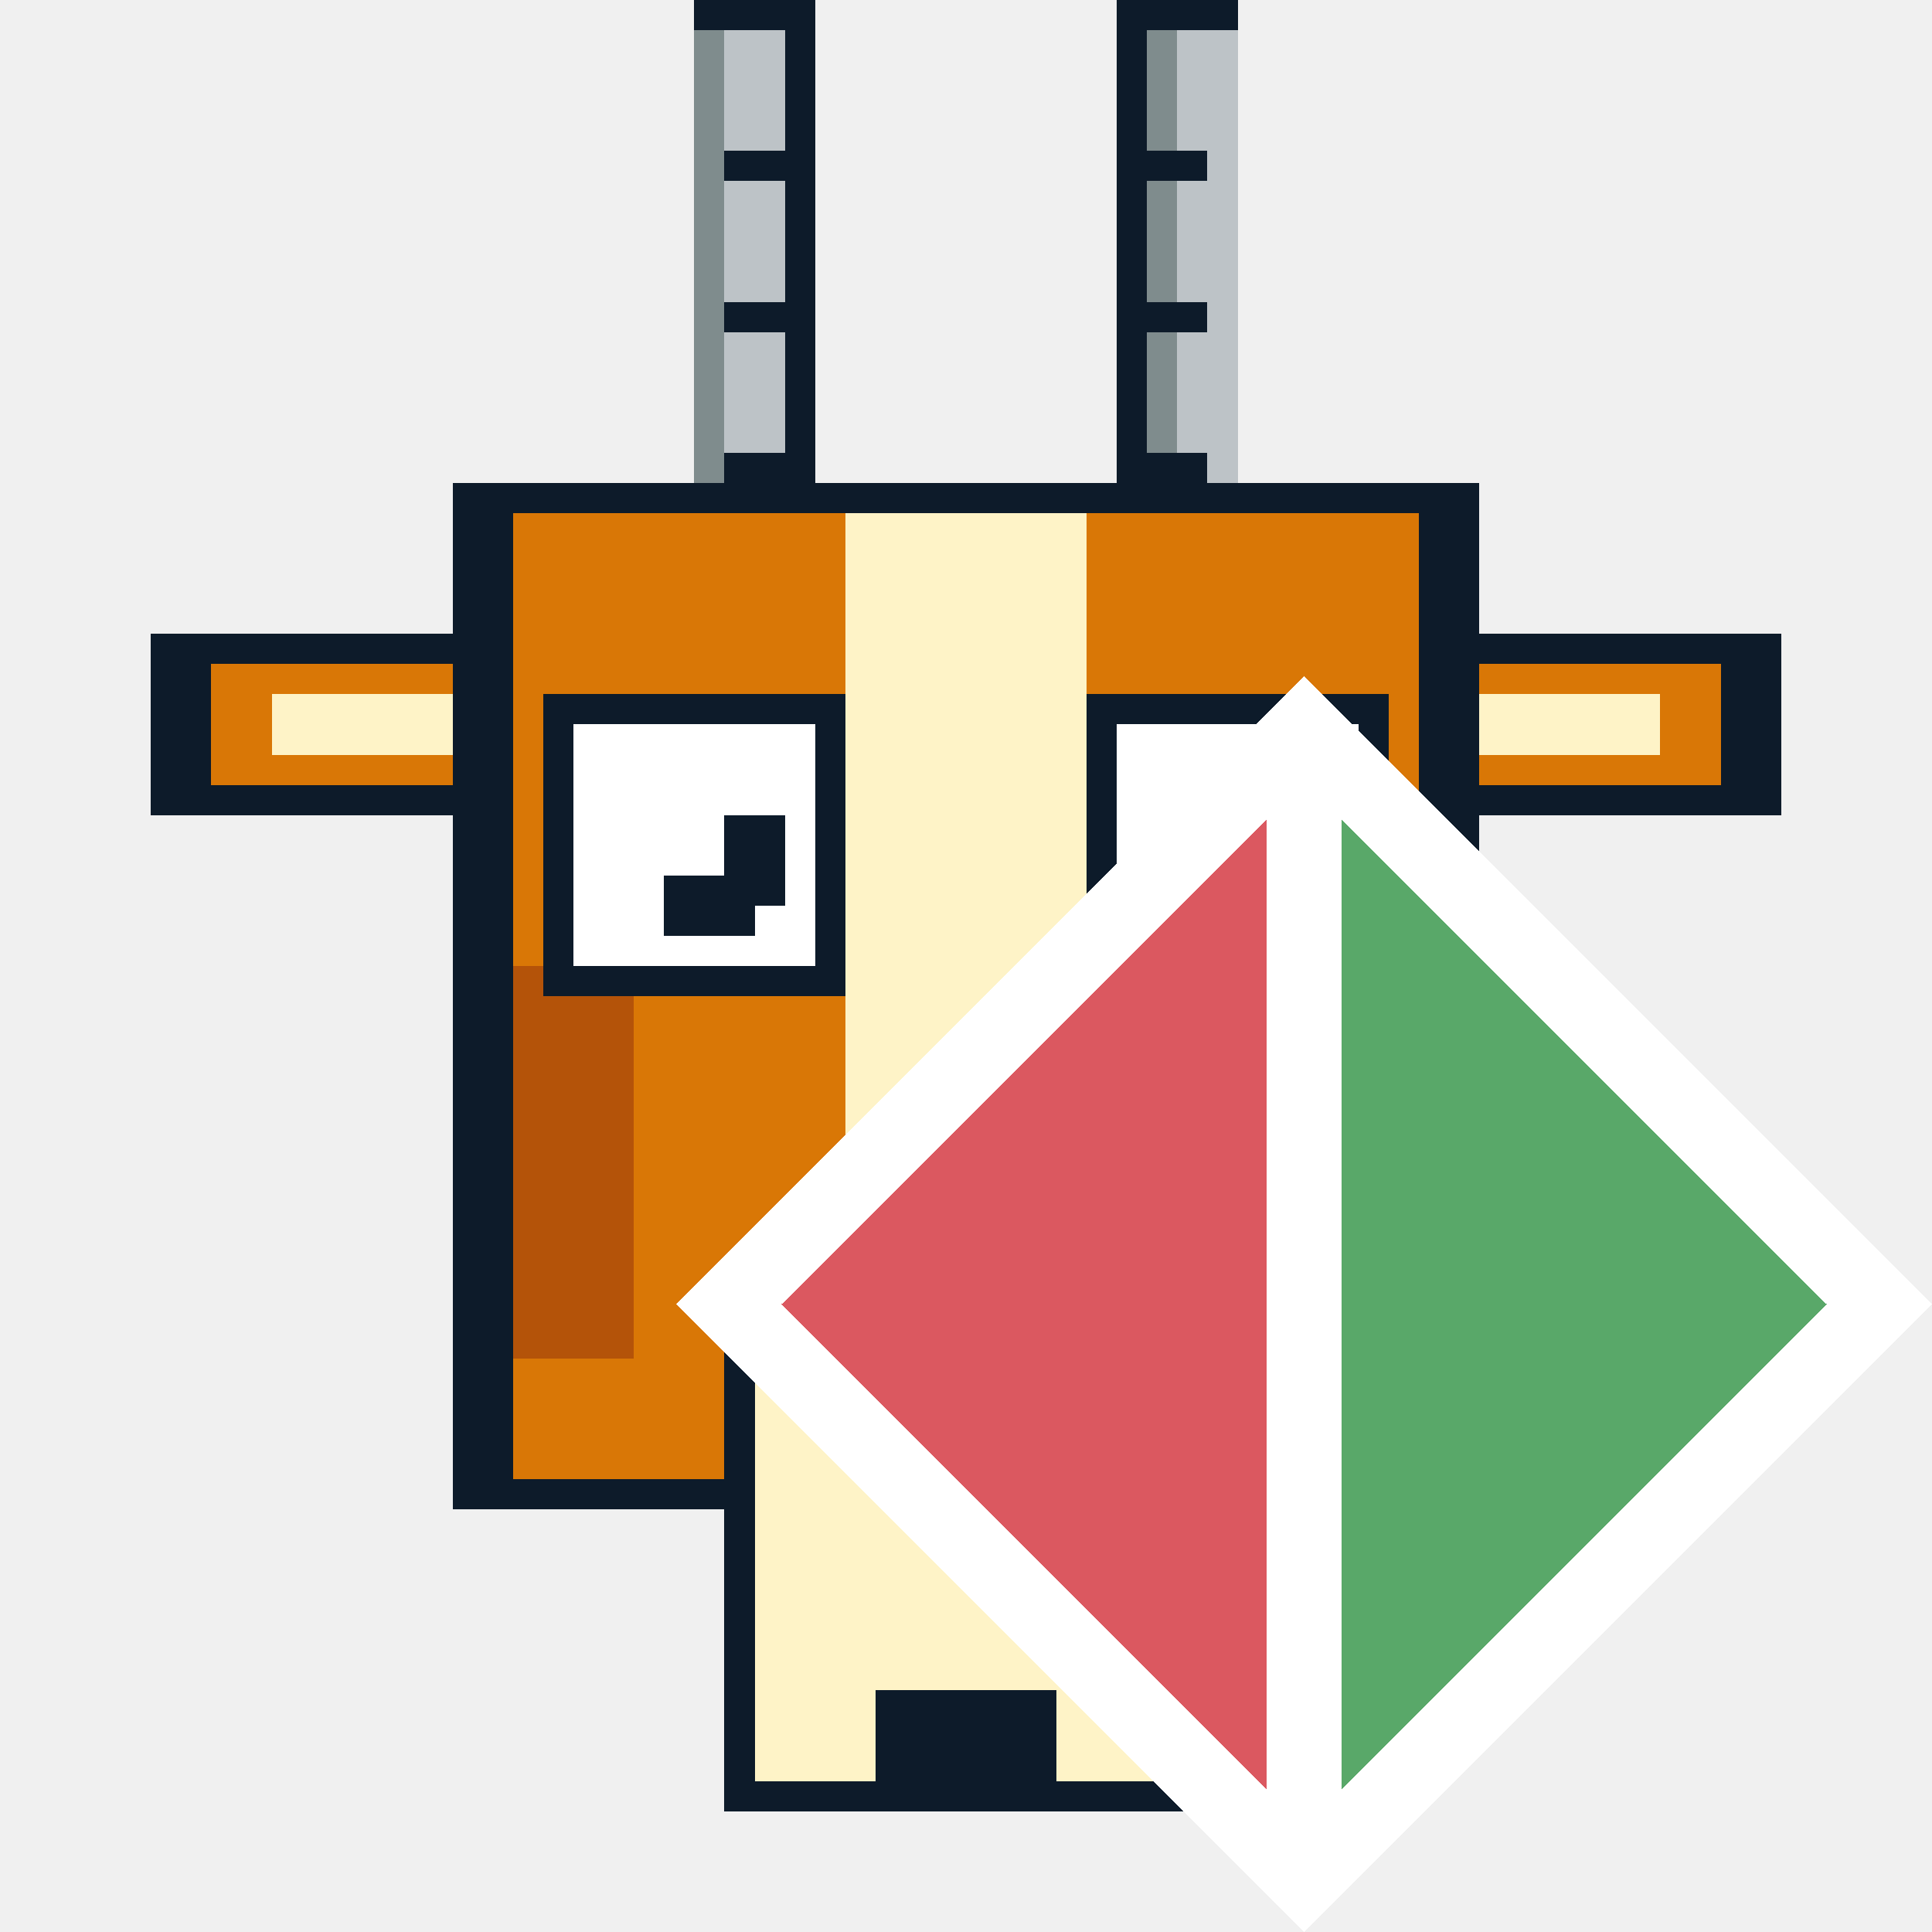
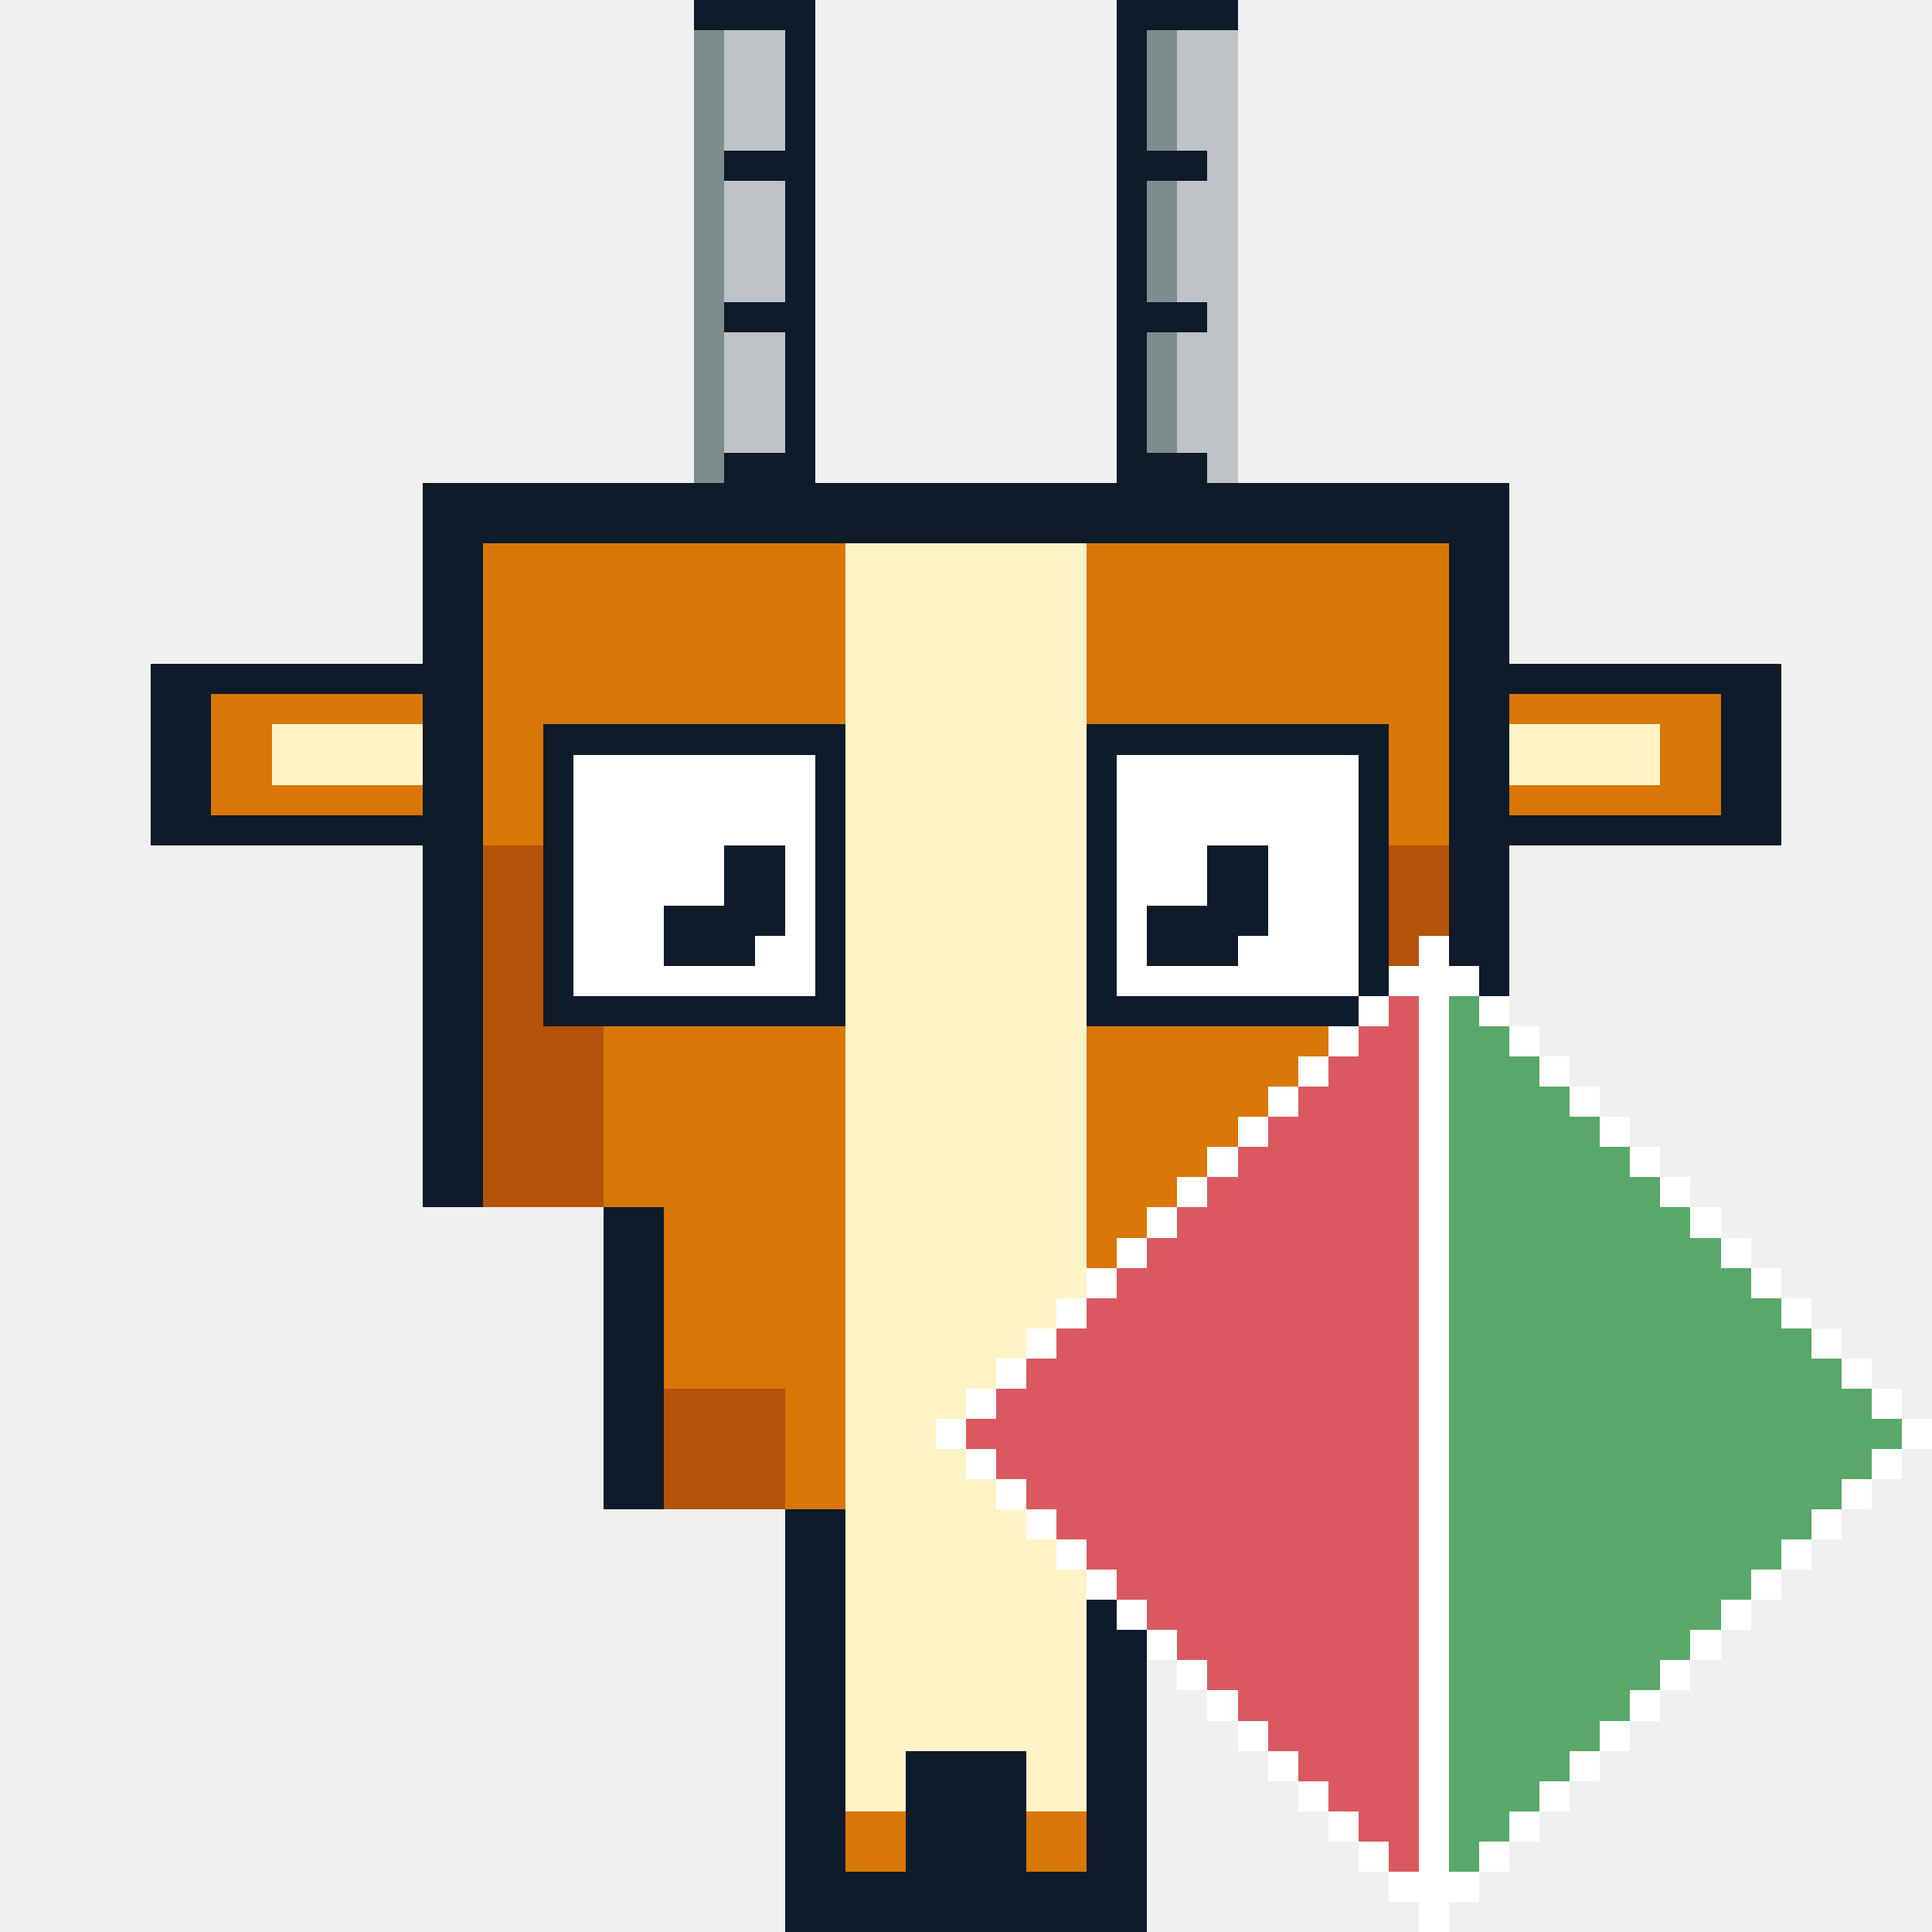
<svg xmlns="http://www.w3.org/2000/svg" viewBox="0 0 64 64" width="64" height="64" shape-rendering="crispEdges">
  <defs>
    <style>
            .outline-dark { fill: #0D1B2A; } /* Contornos principais fortes */
            .fur-main     { fill: #D97706; } /* Pele da gazela (laranja) */
            .fur-shadow   { fill: #B45309; } /* Tons escuros de marcas faciais */
            .fur-white    { fill: #FEF3C7; } /* Faixa central e focinho */
            .horn-gray    { fill: #BDC3C7; } /* Chifre prateado */
            .horn-dark    { fill: #7F8C8D; } /* Sombra do chifre */
            .eye-white    { fill: #FFFFFF; } /* Globo ocular */
+             .test-red   { fill: #DB5860; } /* test badge left */
+             .test-green { fill: #59A869; } /* test badge right */
+             .test-white { fill: #FFFFFF; } /* test badge diamond/gap */
        </style>
  </defs>
  <rect x="23" y="0" width="4" height="18" class="outline-dark" />
  <rect x="23" y="1" width="3" height="17" class="horn-gray" />
  <rect x="23" y="1" width="1" height="17" class="horn-dark" />
  <rect x="24" y="5" width="2" height="1" class="outline-dark" />
  <rect x="24" y="10" width="2" height="1" class="outline-dark" />
  <rect x="24" y="15" width="2" height="1" class="outline-dark" />
  <rect x="37" y="0" width="4" height="18" class="outline-dark" />
  <rect x="38" y="1" width="3" height="17" class="horn-gray" />
  <rect x="38" y="1" width="1" height="17" class="horn-dark" />
  <rect x="38" y="5" width="2" height="1" class="outline-dark" />
  <rect x="38" y="10" width="2" height="1" class="outline-dark" />
  <rect x="38" y="15" width="2" height="1" class="outline-dark" />
-   <rect x="5" y="21" width="14" height="6" class="outline-dark" />
-   <rect x="7" y="22" width="12" height="4" class="fur-main" />
-   <rect x="9" y="23" width="9" height="2" class="fur-white" />
-   <rect x="45" y="21" width="14" height="6" class="outline-dark" />
-   <rect x="45" y="22" width="12" height="4" class="fur-main" />
-   <rect x="46" y="23" width="9" height="2" class="fur-white" />
-   <rect x="15" y="16" width="34" height="34" class="outline-dark" />
-   <rect x="17" y="17" width="30" height="32" class="fur-main" />
-   <rect x="17" y="32" width="4" height="13" class="fur-shadow" />
-   <rect x="43" y="32" width="4" height="13" class="fur-shadow" />
-   <rect x="28" y="17" width="8" height="35" class="fur-white" />
-   <rect x="24" y="44" width="16" height="16" class="outline-dark" />
-   <rect x="25" y="44" width="14" height="15" class="fur-white" />
-   <rect x="29" y="56" width="6" height="3" class="outline-dark" />
-   <rect x="18" y="23" width="10" height="10" class="outline-dark" />
-   <rect x="19" y="24" width="8" height="8" class="eye-white" />
-   <rect x="22" y="27" width="4" height="4" class="outline-dark" />
-   <rect x="22" y="27" width="2" height="2" class="eye-white" />
-   <rect x="25" y="30" width="1" height="1" class="eye-white" />
-   <rect x="36" y="23" width="10" height="10" class="outline-dark" />
-   <rect x="37" y="24" width="8" height="8" class="eye-white" />
-   <rect x="38" y="27" width="4" height="4" class="outline-dark" />
-   <rect x="38" y="27" width="2" height="2" class="eye-white" />
-   <rect x="41" y="30" width="1" height="1" class="eye-white" />
-   <svg x="22.4" y="22.4" width="41.6" height="41.6" viewBox="0 0 5 5" overflow="visible">
-     <polygon points="2.5,0 5,2.5 2.5,5 0,2.5" fill="#FFFFFF" />
-     <polygon points="2.35,0.57 2.35,4.43 0.42,2.5" fill="#DB5860" />
-     <polygon points="2.65,0.57 2.65,4.43 4.58,2.5" fill="#59A869" />
-   </svg>
+   <rect x="5" y="22" width="14" height="6" class="outline-dark" />
+   <rect x="7" y="23" width="12" height="4" class="fur-main" />
+   <rect x="9" y="24" width="9" height="2" class="fur-white" />
+   <rect x="45" y="22" width="14" height="6" class="outline-dark" />
+   <rect x="45" y="23" width="12" height="4" class="fur-main" />
+   <rect x="46" y="24" width="9" height="2" class="fur-white" />
+   <rect x="14" y="16" width="36" height="24" class="outline-dark" />
+   <rect x="20" y="40" width="24" height="10" class="outline-dark" />
+   <rect x="26" y="50" width="12" height="14" class="outline-dark" />
+   <rect x="16" y="18" width="32" height="22" class="fur-main" />
+   <rect x="22" y="40" width="20" height="10" class="fur-main" />
+   <rect x="28" y="56" width="8" height="6" class="fur-main" />
+   <rect x="16" y="28" width="4" height="12" class="fur-shadow" />
+   <rect x="44" y="28" width="4" height="12" class="fur-shadow" />
+   <rect x="22" y="46" width="4" height="4" class="fur-shadow" />
+   <rect x="38" y="46" width="4" height="4" class="fur-shadow" />
+   <rect x="28" y="18" width="8" height="42" class="fur-white" />
+   <rect x="30" y="58" width="4" height="4" class="outline-dark" />
+   <rect x="18" y="24" width="10" height="10" class="outline-dark" />
+   <rect x="19" y="25" width="8" height="8" class="eye-white" />
+   <rect x="22" y="28" width="4" height="4" class="outline-dark" />
+   <rect x="22" y="28" width="2" height="2" class="eye-white" />
+   <rect x="25" y="31" width="1" height="1" class="eye-white" />
+   <rect x="36" y="24" width="10" height="10" class="outline-dark" />
+   <rect x="37" y="25" width="8" height="8" class="eye-white" />
+   <rect x="38" y="28" width="4" height="4" class="outline-dark" />
+   <rect x="38" y="28" width="2" height="2" class="eye-white" />
+   <rect x="41" y="31" width="1" height="1" class="eye-white" />
+   <rect x="31" y="47" width="1" height="1" class="test-white" />
+   <rect x="32" y="46" width="1" height="1" class="test-white" />
+   <rect x="32" y="48" width="1" height="1" class="test-white" />
+   <rect x="33" y="45" width="1" height="1" class="test-white" />
+   <rect x="33" y="49" width="1" height="1" class="test-white" />
+   <rect x="34" y="44" width="1" height="1" class="test-white" />
+   <rect x="34" y="50" width="1" height="1" class="test-white" />
+   <rect x="35" y="43" width="1" height="1" class="test-white" />
+   <rect x="35" y="51" width="1" height="1" class="test-white" />
+   <rect x="36" y="42" width="1" height="1" class="test-white" />
+   <rect x="36" y="52" width="1" height="1" class="test-white" />
+   <rect x="37" y="41" width="1" height="1" class="test-white" />
+   <rect x="37" y="53" width="1" height="1" class="test-white" />
+   <rect x="38" y="40" width="1" height="1" class="test-white" />
+   <rect x="38" y="54" width="1" height="1" class="test-white" />
+   <rect x="39" y="39" width="1" height="1" class="test-white" />
+   <rect x="39" y="55" width="1" height="1" class="test-white" />
+   <rect x="40" y="38" width="1" height="1" class="test-white" />
+   <rect x="40" y="56" width="1" height="1" class="test-white" />
+   <rect x="41" y="37" width="1" height="1" class="test-white" />
+   <rect x="41" y="57" width="1" height="1" class="test-white" />
+   <rect x="42" y="36" width="1" height="1" class="test-white" />
+   <rect x="42" y="58" width="1" height="1" class="test-white" />
+   <rect x="43" y="35" width="1" height="1" class="test-white" />
+   <rect x="43" y="59" width="1" height="1" class="test-white" />
+   <rect x="44" y="34" width="1" height="1" class="test-white" />
+   <rect x="44" y="60" width="1" height="1" class="test-white" />
+   <rect x="45" y="33" width="1" height="1" class="test-white" />
+   <rect x="45" y="61" width="1" height="1" class="test-white" />
+   <rect x="46" y="32" width="1" height="1" class="test-white" />
+   <rect x="46" y="62" width="1" height="1" class="test-white" />
+   <rect x="47" y="31" width="1" height="1" class="test-white" />
+   <rect x="47" y="32" width="1" height="1" class="test-white" />
+   <rect x="47" y="33" width="1" height="1" class="test-white" />
+   <rect x="47" y="34" width="1" height="1" class="test-white" />
+   <rect x="47" y="35" width="1" height="1" class="test-white" />
+   <rect x="47" y="36" width="1" height="1" class="test-white" />
+   <rect x="47" y="37" width="1" height="1" class="test-white" />
+   <rect x="47" y="38" width="1" height="1" class="test-white" />
+   <rect x="47" y="39" width="1" height="1" class="test-white" />
+   <rect x="47" y="40" width="1" height="1" class="test-white" />
+   <rect x="47" y="41" width="1" height="1" class="test-white" />
+   <rect x="47" y="42" width="1" height="1" class="test-white" />
+   <rect x="47" y="43" width="1" height="1" class="test-white" />
+   <rect x="47" y="44" width="1" height="1" class="test-white" />
+   <rect x="47" y="45" width="1" height="1" class="test-white" />
+   <rect x="47" y="46" width="1" height="1" class="test-white" />
+   <rect x="47" y="47" width="1" height="1" class="test-white" />
+   <rect x="47" y="48" width="1" height="1" class="test-white" />
+   <rect x="47" y="49" width="1" height="1" class="test-white" />
+   <rect x="47" y="50" width="1" height="1" class="test-white" />
+   <rect x="47" y="51" width="1" height="1" class="test-white" />
+   <rect x="47" y="52" width="1" height="1" class="test-white" />
+   <rect x="47" y="53" width="1" height="1" class="test-white" />
+   <rect x="47" y="54" width="1" height="1" class="test-white" />
+   <rect x="47" y="55" width="1" height="1" class="test-white" />
+   <rect x="47" y="56" width="1" height="1" class="test-white" />
+   <rect x="47" y="57" width="1" height="1" class="test-white" />
+   <rect x="47" y="58" width="1" height="1" class="test-white" />
+   <rect x="47" y="59" width="1" height="1" class="test-white" />
+   <rect x="47" y="60" width="1" height="1" class="test-white" />
+   <rect x="47" y="61" width="1" height="1" class="test-white" />
+   <rect x="47" y="62" width="1" height="1" class="test-white" />
+   <rect x="47" y="63" width="1" height="1" class="test-white" />
+   <rect x="48" y="32" width="1" height="1" class="test-white" />
+   <rect x="48" y="62" width="1" height="1" class="test-white" />
+   <rect x="49" y="33" width="1" height="1" class="test-white" />
+   <rect x="49" y="61" width="1" height="1" class="test-white" />
+   <rect x="50" y="34" width="1" height="1" class="test-white" />
+   <rect x="50" y="60" width="1" height="1" class="test-white" />
+   <rect x="51" y="35" width="1" height="1" class="test-white" />
+   <rect x="51" y="59" width="1" height="1" class="test-white" />
+   <rect x="52" y="36" width="1" height="1" class="test-white" />
+   <rect x="52" y="58" width="1" height="1" class="test-white" />
+   <rect x="53" y="37" width="1" height="1" class="test-white" />
+   <rect x="53" y="57" width="1" height="1" class="test-white" />
+   <rect x="54" y="38" width="1" height="1" class="test-white" />
+   <rect x="54" y="56" width="1" height="1" class="test-white" />
+   <rect x="55" y="39" width="1" height="1" class="test-white" />
+   <rect x="55" y="55" width="1" height="1" class="test-white" />
+   <rect x="56" y="40" width="1" height="1" class="test-white" />
+   <rect x="56" y="54" width="1" height="1" class="test-white" />
+   <rect x="57" y="41" width="1" height="1" class="test-white" />
+   <rect x="57" y="53" width="1" height="1" class="test-white" />
+   <rect x="58" y="42" width="1" height="1" class="test-white" />
+   <rect x="58" y="52" width="1" height="1" class="test-white" />
+   <rect x="59" y="43" width="1" height="1" class="test-white" />
+   <rect x="59" y="51" width="1" height="1" class="test-white" />
+   <rect x="60" y="44" width="1" height="1" class="test-white" />
+   <rect x="60" y="50" width="1" height="1" class="test-white" />
+   <rect x="61" y="45" width="1" height="1" class="test-white" />
+   <rect x="61" y="49" width="1" height="1" class="test-white" />
+   <rect x="62" y="46" width="1" height="1" class="test-white" />
+   <rect x="62" y="48" width="1" height="1" class="test-white" />
+   <rect x="63" y="47" width="1" height="1" class="test-white" />
+   <rect x="32" y="47" width="1" height="1" class="test-red" />
+   <rect x="33" y="46" width="1" height="1" class="test-red" />
+   <rect x="33" y="47" width="1" height="1" class="test-red" />
+   <rect x="33" y="48" width="1" height="1" class="test-red" />
+   <rect x="34" y="45" width="1" height="1" class="test-red" />
+   <rect x="34" y="46" width="1" height="1" class="test-red" />
+   <rect x="34" y="47" width="1" height="1" class="test-red" />
+   <rect x="34" y="48" width="1" height="1" class="test-red" />
+   <rect x="34" y="49" width="1" height="1" class="test-red" />
+   <rect x="35" y="44" width="1" height="1" class="test-red" />
+   <rect x="35" y="45" width="1" height="1" class="test-red" />
+   <rect x="35" y="46" width="1" height="1" class="test-red" />
+   <rect x="35" y="47" width="1" height="1" class="test-red" />
+   <rect x="35" y="48" width="1" height="1" class="test-red" />
+   <rect x="35" y="49" width="1" height="1" class="test-red" />
+   <rect x="35" y="50" width="1" height="1" class="test-red" />
+   <rect x="36" y="43" width="1" height="1" class="test-red" />
+   <rect x="36" y="44" width="1" height="1" class="test-red" />
+   <rect x="36" y="45" width="1" height="1" class="test-red" />
+   <rect x="36" y="46" width="1" height="1" class="test-red" />
+   <rect x="36" y="47" width="1" height="1" class="test-red" />
+   <rect x="36" y="48" width="1" height="1" class="test-red" />
+   <rect x="36" y="49" width="1" height="1" class="test-red" />
+   <rect x="36" y="50" width="1" height="1" class="test-red" />
+   <rect x="36" y="51" width="1" height="1" class="test-red" />
+   <rect x="37" y="42" width="1" height="1" class="test-red" />
+   <rect x="37" y="43" width="1" height="1" class="test-red" />
+   <rect x="37" y="44" width="1" height="1" class="test-red" />
+   <rect x="37" y="45" width="1" height="1" class="test-red" />
+   <rect x="37" y="46" width="1" height="1" class="test-red" />
+   <rect x="37" y="47" width="1" height="1" class="test-red" />
+   <rect x="37" y="48" width="1" height="1" class="test-red" />
+   <rect x="37" y="49" width="1" height="1" class="test-red" />
+   <rect x="37" y="50" width="1" height="1" class="test-red" />
+   <rect x="37" y="51" width="1" height="1" class="test-red" />
+   <rect x="37" y="52" width="1" height="1" class="test-red" />
+   <rect x="38" y="41" width="1" height="1" class="test-red" />
+   <rect x="38" y="42" width="1" height="1" class="test-red" />
+   <rect x="38" y="43" width="1" height="1" class="test-red" />
+   <rect x="38" y="44" width="1" height="1" class="test-red" />
+   <rect x="38" y="45" width="1" height="1" class="test-red" />
+   <rect x="38" y="46" width="1" height="1" class="test-red" />
+   <rect x="38" y="47" width="1" height="1" class="test-red" />
+   <rect x="38" y="48" width="1" height="1" class="test-red" />
+   <rect x="38" y="49" width="1" height="1" class="test-red" />
+   <rect x="38" y="50" width="1" height="1" class="test-red" />
+   <rect x="38" y="51" width="1" height="1" class="test-red" />
+   <rect x="38" y="52" width="1" height="1" class="test-red" />
+   <rect x="38" y="53" width="1" height="1" class="test-red" />
+   <rect x="39" y="40" width="1" height="1" class="test-red" />
+   <rect x="39" y="41" width="1" height="1" class="test-red" />
+   <rect x="39" y="42" width="1" height="1" class="test-red" />
+   <rect x="39" y="43" width="1" height="1" class="test-red" />
+   <rect x="39" y="44" width="1" height="1" class="test-red" />
+   <rect x="39" y="45" width="1" height="1" class="test-red" />
+   <rect x="39" y="46" width="1" height="1" class="test-red" />
+   <rect x="39" y="47" width="1" height="1" class="test-red" />
+   <rect x="39" y="48" width="1" height="1" class="test-red" />
+   <rect x="39" y="49" width="1" height="1" class="test-red" />
+   <rect x="39" y="50" width="1" height="1" class="test-red" />
+   <rect x="39" y="51" width="1" height="1" class="test-red" />
+   <rect x="39" y="52" width="1" height="1" class="test-red" />
+   <rect x="39" y="53" width="1" height="1" class="test-red" />
+   <rect x="39" y="54" width="1" height="1" class="test-red" />
+   <rect x="40" y="39" width="1" height="1" class="test-red" />
+   <rect x="40" y="40" width="1" height="1" class="test-red" />
+   <rect x="40" y="41" width="1" height="1" class="test-red" />
+   <rect x="40" y="42" width="1" height="1" class="test-red" />
+   <rect x="40" y="43" width="1" height="1" class="test-red" />
+   <rect x="40" y="44" width="1" height="1" class="test-red" />
+   <rect x="40" y="45" width="1" height="1" class="test-red" />
+   <rect x="40" y="46" width="1" height="1" class="test-red" />
+   <rect x="40" y="47" width="1" height="1" class="test-red" />
+   <rect x="40" y="48" width="1" height="1" class="test-red" />
+   <rect x="40" y="49" width="1" height="1" class="test-red" />
+   <rect x="40" y="50" width="1" height="1" class="test-red" />
+   <rect x="40" y="51" width="1" height="1" class="test-red" />
+   <rect x="40" y="52" width="1" height="1" class="test-red" />
+   <rect x="40" y="53" width="1" height="1" class="test-red" />
+   <rect x="40" y="54" width="1" height="1" class="test-red" />
+   <rect x="40" y="55" width="1" height="1" class="test-red" />
+   <rect x="41" y="38" width="1" height="1" class="test-red" />
+   <rect x="41" y="39" width="1" height="1" class="test-red" />
+   <rect x="41" y="40" width="1" height="1" class="test-red" />
+   <rect x="41" y="41" width="1" height="1" class="test-red" />
+   <rect x="41" y="42" width="1" height="1" class="test-red" />
+   <rect x="41" y="43" width="1" height="1" class="test-red" />
+   <rect x="41" y="44" width="1" height="1" class="test-red" />
+   <rect x="41" y="45" width="1" height="1" class="test-red" />
+   <rect x="41" y="46" width="1" height="1" class="test-red" />
+   <rect x="41" y="47" width="1" height="1" class="test-red" />
+   <rect x="41" y="48" width="1" height="1" class="test-red" />
+   <rect x="41" y="49" width="1" height="1" class="test-red" />
+   <rect x="41" y="50" width="1" height="1" class="test-red" />
+   <rect x="41" y="51" width="1" height="1" class="test-red" />
+   <rect x="41" y="52" width="1" height="1" class="test-red" />
+   <rect x="41" y="53" width="1" height="1" class="test-red" />
+   <rect x="41" y="54" width="1" height="1" class="test-red" />
+   <rect x="41" y="55" width="1" height="1" class="test-red" />
+   <rect x="41" y="56" width="1" height="1" class="test-red" />
+   <rect x="42" y="37" width="1" height="1" class="test-red" />
+   <rect x="42" y="38" width="1" height="1" class="test-red" />
+   <rect x="42" y="39" width="1" height="1" class="test-red" />
+   <rect x="42" y="40" width="1" height="1" class="test-red" />
+   <rect x="42" y="41" width="1" height="1" class="test-red" />
+   <rect x="42" y="42" width="1" height="1" class="test-red" />
+   <rect x="42" y="43" width="1" height="1" class="test-red" />
+   <rect x="42" y="44" width="1" height="1" class="test-red" />
+   <rect x="42" y="45" width="1" height="1" class="test-red" />
+   <rect x="42" y="46" width="1" height="1" class="test-red" />
+   <rect x="42" y="47" width="1" height="1" class="test-red" />
+   <rect x="42" y="48" width="1" height="1" class="test-red" />
+   <rect x="42" y="49" width="1" height="1" class="test-red" />
+   <rect x="42" y="50" width="1" height="1" class="test-red" />
+   <rect x="42" y="51" width="1" height="1" class="test-red" />
+   <rect x="42" y="52" width="1" height="1" class="test-red" />
+   <rect x="42" y="53" width="1" height="1" class="test-red" />
+   <rect x="42" y="54" width="1" height="1" class="test-red" />
+   <rect x="42" y="55" width="1" height="1" class="test-red" />
+   <rect x="42" y="56" width="1" height="1" class="test-red" />
+   <rect x="42" y="57" width="1" height="1" class="test-red" />
+   <rect x="43" y="36" width="1" height="1" class="test-red" />
+   <rect x="43" y="37" width="1" height="1" class="test-red" />
+   <rect x="43" y="38" width="1" height="1" class="test-red" />
+   <rect x="43" y="39" width="1" height="1" class="test-red" />
+   <rect x="43" y="40" width="1" height="1" class="test-red" />
+   <rect x="43" y="41" width="1" height="1" class="test-red" />
+   <rect x="43" y="42" width="1" height="1" class="test-red" />
+   <rect x="43" y="43" width="1" height="1" class="test-red" />
+   <rect x="43" y="44" width="1" height="1" class="test-red" />
+   <rect x="43" y="45" width="1" height="1" class="test-red" />
+   <rect x="43" y="46" width="1" height="1" class="test-red" />
+   <rect x="43" y="47" width="1" height="1" class="test-red" />
+   <rect x="43" y="48" width="1" height="1" class="test-red" />
+   <rect x="43" y="49" width="1" height="1" class="test-red" />
+   <rect x="43" y="50" width="1" height="1" class="test-red" />
+   <rect x="43" y="51" width="1" height="1" class="test-red" />
+   <rect x="43" y="52" width="1" height="1" class="test-red" />
+   <rect x="43" y="53" width="1" height="1" class="test-red" />
+   <rect x="43" y="54" width="1" height="1" class="test-red" />
+   <rect x="43" y="55" width="1" height="1" class="test-red" />
+   <rect x="43" y="56" width="1" height="1" class="test-red" />
+   <rect x="43" y="57" width="1" height="1" class="test-red" />
+   <rect x="43" y="58" width="1" height="1" class="test-red" />
+   <rect x="44" y="35" width="1" height="1" class="test-red" />
+   <rect x="44" y="36" width="1" height="1" class="test-red" />
+   <rect x="44" y="37" width="1" height="1" class="test-red" />
+   <rect x="44" y="38" width="1" height="1" class="test-red" />
+   <rect x="44" y="39" width="1" height="1" class="test-red" />
+   <rect x="44" y="40" width="1" height="1" class="test-red" />
+   <rect x="44" y="41" width="1" height="1" class="test-red" />
+   <rect x="44" y="42" width="1" height="1" class="test-red" />
+   <rect x="44" y="43" width="1" height="1" class="test-red" />
+   <rect x="44" y="44" width="1" height="1" class="test-red" />
+   <rect x="44" y="45" width="1" height="1" class="test-red" />
+   <rect x="44" y="46" width="1" height="1" class="test-red" />
+   <rect x="44" y="47" width="1" height="1" class="test-red" />
+   <rect x="44" y="48" width="1" height="1" class="test-red" />
+   <rect x="44" y="49" width="1" height="1" class="test-red" />
+   <rect x="44" y="50" width="1" height="1" class="test-red" />
+   <rect x="44" y="51" width="1" height="1" class="test-red" />
+   <rect x="44" y="52" width="1" height="1" class="test-red" />
+   <rect x="44" y="53" width="1" height="1" class="test-red" />
+   <rect x="44" y="54" width="1" height="1" class="test-red" />
+   <rect x="44" y="55" width="1" height="1" class="test-red" />
+   <rect x="44" y="56" width="1" height="1" class="test-red" />
+   <rect x="44" y="57" width="1" height="1" class="test-red" />
+   <rect x="44" y="58" width="1" height="1" class="test-red" />
+   <rect x="44" y="59" width="1" height="1" class="test-red" />
+   <rect x="45" y="34" width="1" height="1" class="test-red" />
+   <rect x="45" y="35" width="1" height="1" class="test-red" />
+   <rect x="45" y="36" width="1" height="1" class="test-red" />
+   <rect x="45" y="37" width="1" height="1" class="test-red" />
+   <rect x="45" y="38" width="1" height="1" class="test-red" />
+   <rect x="45" y="39" width="1" height="1" class="test-red" />
+   <rect x="45" y="40" width="1" height="1" class="test-red" />
+   <rect x="45" y="41" width="1" height="1" class="test-red" />
+   <rect x="45" y="42" width="1" height="1" class="test-red" />
+   <rect x="45" y="43" width="1" height="1" class="test-red" />
+   <rect x="45" y="44" width="1" height="1" class="test-red" />
+   <rect x="45" y="45" width="1" height="1" class="test-red" />
+   <rect x="45" y="46" width="1" height="1" class="test-red" />
+   <rect x="45" y="47" width="1" height="1" class="test-red" />
+   <rect x="45" y="48" width="1" height="1" class="test-red" />
+   <rect x="45" y="49" width="1" height="1" class="test-red" />
+   <rect x="45" y="50" width="1" height="1" class="test-red" />
+   <rect x="45" y="51" width="1" height="1" class="test-red" />
+   <rect x="45" y="52" width="1" height="1" class="test-red" />
+   <rect x="45" y="53" width="1" height="1" class="test-red" />
+   <rect x="45" y="54" width="1" height="1" class="test-red" />
+   <rect x="45" y="55" width="1" height="1" class="test-red" />
+   <rect x="45" y="56" width="1" height="1" class="test-red" />
+   <rect x="45" y="57" width="1" height="1" class="test-red" />
+   <rect x="45" y="58" width="1" height="1" class="test-red" />
+   <rect x="45" y="59" width="1" height="1" class="test-red" />
+   <rect x="45" y="60" width="1" height="1" class="test-red" />
+   <rect x="46" y="33" width="1" height="1" class="test-red" />
+   <rect x="46" y="34" width="1" height="1" class="test-red" />
+   <rect x="46" y="35" width="1" height="1" class="test-red" />
+   <rect x="46" y="36" width="1" height="1" class="test-red" />
+   <rect x="46" y="37" width="1" height="1" class="test-red" />
+   <rect x="46" y="38" width="1" height="1" class="test-red" />
+   <rect x="46" y="39" width="1" height="1" class="test-red" />
+   <rect x="46" y="40" width="1" height="1" class="test-red" />
+   <rect x="46" y="41" width="1" height="1" class="test-red" />
+   <rect x="46" y="42" width="1" height="1" class="test-red" />
+   <rect x="46" y="43" width="1" height="1" class="test-red" />
+   <rect x="46" y="44" width="1" height="1" class="test-red" />
+   <rect x="46" y="45" width="1" height="1" class="test-red" />
+   <rect x="46" y="46" width="1" height="1" class="test-red" />
+   <rect x="46" y="47" width="1" height="1" class="test-red" />
+   <rect x="46" y="48" width="1" height="1" class="test-red" />
+   <rect x="46" y="49" width="1" height="1" class="test-red" />
+   <rect x="46" y="50" width="1" height="1" class="test-red" />
+   <rect x="46" y="51" width="1" height="1" class="test-red" />
+   <rect x="46" y="52" width="1" height="1" class="test-red" />
+   <rect x="46" y="53" width="1" height="1" class="test-red" />
+   <rect x="46" y="54" width="1" height="1" class="test-red" />
+   <rect x="46" y="55" width="1" height="1" class="test-red" />
+   <rect x="46" y="56" width="1" height="1" class="test-red" />
+   <rect x="46" y="57" width="1" height="1" class="test-red" />
+   <rect x="46" y="58" width="1" height="1" class="test-red" />
+   <rect x="46" y="59" width="1" height="1" class="test-red" />
+   <rect x="46" y="60" width="1" height="1" class="test-red" />
+   <rect x="46" y="61" width="1" height="1" class="test-red" />
+   <rect x="48" y="33" width="1" height="1" class="test-green" />
+   <rect x="48" y="34" width="1" height="1" class="test-green" />
+   <rect x="48" y="35" width="1" height="1" class="test-green" />
+   <rect x="48" y="36" width="1" height="1" class="test-green" />
+   <rect x="48" y="37" width="1" height="1" class="test-green" />
+   <rect x="48" y="38" width="1" height="1" class="test-green" />
+   <rect x="48" y="39" width="1" height="1" class="test-green" />
+   <rect x="48" y="40" width="1" height="1" class="test-green" />
+   <rect x="48" y="41" width="1" height="1" class="test-green" />
+   <rect x="48" y="42" width="1" height="1" class="test-green" />
+   <rect x="48" y="43" width="1" height="1" class="test-green" />
+   <rect x="48" y="44" width="1" height="1" class="test-green" />
+   <rect x="48" y="45" width="1" height="1" class="test-green" />
+   <rect x="48" y="46" width="1" height="1" class="test-green" />
+   <rect x="48" y="47" width="1" height="1" class="test-green" />
+   <rect x="48" y="48" width="1" height="1" class="test-green" />
+   <rect x="48" y="49" width="1" height="1" class="test-green" />
+   <rect x="48" y="50" width="1" height="1" class="test-green" />
+   <rect x="48" y="51" width="1" height="1" class="test-green" />
+   <rect x="48" y="52" width="1" height="1" class="test-green" />
+   <rect x="48" y="53" width="1" height="1" class="test-green" />
+   <rect x="48" y="54" width="1" height="1" class="test-green" />
+   <rect x="48" y="55" width="1" height="1" class="test-green" />
+   <rect x="48" y="56" width="1" height="1" class="test-green" />
+   <rect x="48" y="57" width="1" height="1" class="test-green" />
+   <rect x="48" y="58" width="1" height="1" class="test-green" />
+   <rect x="48" y="59" width="1" height="1" class="test-green" />
+   <rect x="48" y="60" width="1" height="1" class="test-green" />
+   <rect x="48" y="61" width="1" height="1" class="test-green" />
+   <rect x="49" y="34" width="1" height="1" class="test-green" />
+   <rect x="49" y="35" width="1" height="1" class="test-green" />
+   <rect x="49" y="36" width="1" height="1" class="test-green" />
+   <rect x="49" y="37" width="1" height="1" class="test-green" />
+   <rect x="49" y="38" width="1" height="1" class="test-green" />
+   <rect x="49" y="39" width="1" height="1" class="test-green" />
+   <rect x="49" y="40" width="1" height="1" class="test-green" />
+   <rect x="49" y="41" width="1" height="1" class="test-green" />
+   <rect x="49" y="42" width="1" height="1" class="test-green" />
+   <rect x="49" y="43" width="1" height="1" class="test-green" />
+   <rect x="49" y="44" width="1" height="1" class="test-green" />
+   <rect x="49" y="45" width="1" height="1" class="test-green" />
+   <rect x="49" y="46" width="1" height="1" class="test-green" />
+   <rect x="49" y="47" width="1" height="1" class="test-green" />
+   <rect x="49" y="48" width="1" height="1" class="test-green" />
+   <rect x="49" y="49" width="1" height="1" class="test-green" />
+   <rect x="49" y="50" width="1" height="1" class="test-green" />
+   <rect x="49" y="51" width="1" height="1" class="test-green" />
+   <rect x="49" y="52" width="1" height="1" class="test-green" />
+   <rect x="49" y="53" width="1" height="1" class="test-green" />
+   <rect x="49" y="54" width="1" height="1" class="test-green" />
+   <rect x="49" y="55" width="1" height="1" class="test-green" />
+   <rect x="49" y="56" width="1" height="1" class="test-green" />
+   <rect x="49" y="57" width="1" height="1" class="test-green" />
+   <rect x="49" y="58" width="1" height="1" class="test-green" />
+   <rect x="49" y="59" width="1" height="1" class="test-green" />
+   <rect x="49" y="60" width="1" height="1" class="test-green" />
+   <rect x="50" y="35" width="1" height="1" class="test-green" />
+   <rect x="50" y="36" width="1" height="1" class="test-green" />
+   <rect x="50" y="37" width="1" height="1" class="test-green" />
+   <rect x="50" y="38" width="1" height="1" class="test-green" />
+   <rect x="50" y="39" width="1" height="1" class="test-green" />
+   <rect x="50" y="40" width="1" height="1" class="test-green" />
+   <rect x="50" y="41" width="1" height="1" class="test-green" />
+   <rect x="50" y="42" width="1" height="1" class="test-green" />
+   <rect x="50" y="43" width="1" height="1" class="test-green" />
+   <rect x="50" y="44" width="1" height="1" class="test-green" />
+   <rect x="50" y="45" width="1" height="1" class="test-green" />
+   <rect x="50" y="46" width="1" height="1" class="test-green" />
+   <rect x="50" y="47" width="1" height="1" class="test-green" />
+   <rect x="50" y="48" width="1" height="1" class="test-green" />
+   <rect x="50" y="49" width="1" height="1" class="test-green" />
+   <rect x="50" y="50" width="1" height="1" class="test-green" />
+   <rect x="50" y="51" width="1" height="1" class="test-green" />
+   <rect x="50" y="52" width="1" height="1" class="test-green" />
+   <rect x="50" y="53" width="1" height="1" class="test-green" />
+   <rect x="50" y="54" width="1" height="1" class="test-green" />
+   <rect x="50" y="55" width="1" height="1" class="test-green" />
+   <rect x="50" y="56" width="1" height="1" class="test-green" />
+   <rect x="50" y="57" width="1" height="1" class="test-green" />
+   <rect x="50" y="58" width="1" height="1" class="test-green" />
+   <rect x="50" y="59" width="1" height="1" class="test-green" />
+   <rect x="51" y="36" width="1" height="1" class="test-green" />
+   <rect x="51" y="37" width="1" height="1" class="test-green" />
+   <rect x="51" y="38" width="1" height="1" class="test-green" />
+   <rect x="51" y="39" width="1" height="1" class="test-green" />
+   <rect x="51" y="40" width="1" height="1" class="test-green" />
+   <rect x="51" y="41" width="1" height="1" class="test-green" />
+   <rect x="51" y="42" width="1" height="1" class="test-green" />
+   <rect x="51" y="43" width="1" height="1" class="test-green" />
+   <rect x="51" y="44" width="1" height="1" class="test-green" />
+   <rect x="51" y="45" width="1" height="1" class="test-green" />
+   <rect x="51" y="46" width="1" height="1" class="test-green" />
+   <rect x="51" y="47" width="1" height="1" class="test-green" />
+   <rect x="51" y="48" width="1" height="1" class="test-green" />
+   <rect x="51" y="49" width="1" height="1" class="test-green" />
+   <rect x="51" y="50" width="1" height="1" class="test-green" />
+   <rect x="51" y="51" width="1" height="1" class="test-green" />
+   <rect x="51" y="52" width="1" height="1" class="test-green" />
+   <rect x="51" y="53" width="1" height="1" class="test-green" />
+   <rect x="51" y="54" width="1" height="1" class="test-green" />
+   <rect x="51" y="55" width="1" height="1" class="test-green" />
+   <rect x="51" y="56" width="1" height="1" class="test-green" />
+   <rect x="51" y="57" width="1" height="1" class="test-green" />
+   <rect x="51" y="58" width="1" height="1" class="test-green" />
+   <rect x="52" y="37" width="1" height="1" class="test-green" />
+   <rect x="52" y="38" width="1" height="1" class="test-green" />
+   <rect x="52" y="39" width="1" height="1" class="test-green" />
+   <rect x="52" y="40" width="1" height="1" class="test-green" />
+   <rect x="52" y="41" width="1" height="1" class="test-green" />
+   <rect x="52" y="42" width="1" height="1" class="test-green" />
+   <rect x="52" y="43" width="1" height="1" class="test-green" />
+   <rect x="52" y="44" width="1" height="1" class="test-green" />
+   <rect x="52" y="45" width="1" height="1" class="test-green" />
+   <rect x="52" y="46" width="1" height="1" class="test-green" />
+   <rect x="52" y="47" width="1" height="1" class="test-green" />
+   <rect x="52" y="48" width="1" height="1" class="test-green" />
+   <rect x="52" y="49" width="1" height="1" class="test-green" />
+   <rect x="52" y="50" width="1" height="1" class="test-green" />
+   <rect x="52" y="51" width="1" height="1" class="test-green" />
+   <rect x="52" y="52" width="1" height="1" class="test-green" />
+   <rect x="52" y="53" width="1" height="1" class="test-green" />
+   <rect x="52" y="54" width="1" height="1" class="test-green" />
+   <rect x="52" y="55" width="1" height="1" class="test-green" />
+   <rect x="52" y="56" width="1" height="1" class="test-green" />
+   <rect x="52" y="57" width="1" height="1" class="test-green" />
+   <rect x="53" y="38" width="1" height="1" class="test-green" />
+   <rect x="53" y="39" width="1" height="1" class="test-green" />
+   <rect x="53" y="40" width="1" height="1" class="test-green" />
+   <rect x="53" y="41" width="1" height="1" class="test-green" />
+   <rect x="53" y="42" width="1" height="1" class="test-green" />
+   <rect x="53" y="43" width="1" height="1" class="test-green" />
+   <rect x="53" y="44" width="1" height="1" class="test-green" />
+   <rect x="53" y="45" width="1" height="1" class="test-green" />
+   <rect x="53" y="46" width="1" height="1" class="test-green" />
+   <rect x="53" y="47" width="1" height="1" class="test-green" />
+   <rect x="53" y="48" width="1" height="1" class="test-green" />
+   <rect x="53" y="49" width="1" height="1" class="test-green" />
+   <rect x="53" y="50" width="1" height="1" class="test-green" />
+   <rect x="53" y="51" width="1" height="1" class="test-green" />
+   <rect x="53" y="52" width="1" height="1" class="test-green" />
+   <rect x="53" y="53" width="1" height="1" class="test-green" />
+   <rect x="53" y="54" width="1" height="1" class="test-green" />
+   <rect x="53" y="55" width="1" height="1" class="test-green" />
+   <rect x="53" y="56" width="1" height="1" class="test-green" />
+   <rect x="54" y="39" width="1" height="1" class="test-green" />
+   <rect x="54" y="40" width="1" height="1" class="test-green" />
+   <rect x="54" y="41" width="1" height="1" class="test-green" />
+   <rect x="54" y="42" width="1" height="1" class="test-green" />
+   <rect x="54" y="43" width="1" height="1" class="test-green" />
+   <rect x="54" y="44" width="1" height="1" class="test-green" />
+   <rect x="54" y="45" width="1" height="1" class="test-green" />
+   <rect x="54" y="46" width="1" height="1" class="test-green" />
+   <rect x="54" y="47" width="1" height="1" class="test-green" />
+   <rect x="54" y="48" width="1" height="1" class="test-green" />
+   <rect x="54" y="49" width="1" height="1" class="test-green" />
+   <rect x="54" y="50" width="1" height="1" class="test-green" />
+   <rect x="54" y="51" width="1" height="1" class="test-green" />
+   <rect x="54" y="52" width="1" height="1" class="test-green" />
+   <rect x="54" y="53" width="1" height="1" class="test-green" />
+   <rect x="54" y="54" width="1" height="1" class="test-green" />
+   <rect x="54" y="55" width="1" height="1" class="test-green" />
+   <rect x="55" y="40" width="1" height="1" class="test-green" />
+   <rect x="55" y="41" width="1" height="1" class="test-green" />
+   <rect x="55" y="42" width="1" height="1" class="test-green" />
+   <rect x="55" y="43" width="1" height="1" class="test-green" />
+   <rect x="55" y="44" width="1" height="1" class="test-green" />
+   <rect x="55" y="45" width="1" height="1" class="test-green" />
+   <rect x="55" y="46" width="1" height="1" class="test-green" />
+   <rect x="55" y="47" width="1" height="1" class="test-green" />
+   <rect x="55" y="48" width="1" height="1" class="test-green" />
+   <rect x="55" y="49" width="1" height="1" class="test-green" />
+   <rect x="55" y="50" width="1" height="1" class="test-green" />
+   <rect x="55" y="51" width="1" height="1" class="test-green" />
+   <rect x="55" y="52" width="1" height="1" class="test-green" />
+   <rect x="55" y="53" width="1" height="1" class="test-green" />
+   <rect x="55" y="54" width="1" height="1" class="test-green" />
+   <rect x="56" y="41" width="1" height="1" class="test-green" />
+   <rect x="56" y="42" width="1" height="1" class="test-green" />
+   <rect x="56" y="43" width="1" height="1" class="test-green" />
+   <rect x="56" y="44" width="1" height="1" class="test-green" />
+   <rect x="56" y="45" width="1" height="1" class="test-green" />
+   <rect x="56" y="46" width="1" height="1" class="test-green" />
+   <rect x="56" y="47" width="1" height="1" class="test-green" />
+   <rect x="56" y="48" width="1" height="1" class="test-green" />
+   <rect x="56" y="49" width="1" height="1" class="test-green" />
+   <rect x="56" y="50" width="1" height="1" class="test-green" />
+   <rect x="56" y="51" width="1" height="1" class="test-green" />
+   <rect x="56" y="52" width="1" height="1" class="test-green" />
+   <rect x="56" y="53" width="1" height="1" class="test-green" />
+   <rect x="57" y="42" width="1" height="1" class="test-green" />
+   <rect x="57" y="43" width="1" height="1" class="test-green" />
+   <rect x="57" y="44" width="1" height="1" class="test-green" />
+   <rect x="57" y="45" width="1" height="1" class="test-green" />
+   <rect x="57" y="46" width="1" height="1" class="test-green" />
+   <rect x="57" y="47" width="1" height="1" class="test-green" />
+   <rect x="57" y="48" width="1" height="1" class="test-green" />
+   <rect x="57" y="49" width="1" height="1" class="test-green" />
+   <rect x="57" y="50" width="1" height="1" class="test-green" />
+   <rect x="57" y="51" width="1" height="1" class="test-green" />
+   <rect x="57" y="52" width="1" height="1" class="test-green" />
+   <rect x="58" y="43" width="1" height="1" class="test-green" />
+   <rect x="58" y="44" width="1" height="1" class="test-green" />
+   <rect x="58" y="45" width="1" height="1" class="test-green" />
+   <rect x="58" y="46" width="1" height="1" class="test-green" />
+   <rect x="58" y="47" width="1" height="1" class="test-green" />
+   <rect x="58" y="48" width="1" height="1" class="test-green" />
+   <rect x="58" y="49" width="1" height="1" class="test-green" />
+   <rect x="58" y="50" width="1" height="1" class="test-green" />
+   <rect x="58" y="51" width="1" height="1" class="test-green" />
+   <rect x="59" y="44" width="1" height="1" class="test-green" />
+   <rect x="59" y="45" width="1" height="1" class="test-green" />
+   <rect x="59" y="46" width="1" height="1" class="test-green" />
+   <rect x="59" y="47" width="1" height="1" class="test-green" />
+   <rect x="59" y="48" width="1" height="1" class="test-green" />
+   <rect x="59" y="49" width="1" height="1" class="test-green" />
+   <rect x="59" y="50" width="1" height="1" class="test-green" />
+   <rect x="60" y="45" width="1" height="1" class="test-green" />
+   <rect x="60" y="46" width="1" height="1" class="test-green" />
+   <rect x="60" y="47" width="1" height="1" class="test-green" />
+   <rect x="60" y="48" width="1" height="1" class="test-green" />
+   <rect x="60" y="49" width="1" height="1" class="test-green" />
+   <rect x="61" y="46" width="1" height="1" class="test-green" />
+   <rect x="61" y="47" width="1" height="1" class="test-green" />
+   <rect x="61" y="48" width="1" height="1" class="test-green" />
+   <rect x="62" y="47" width="1" height="1" class="test-green" />
</svg>
